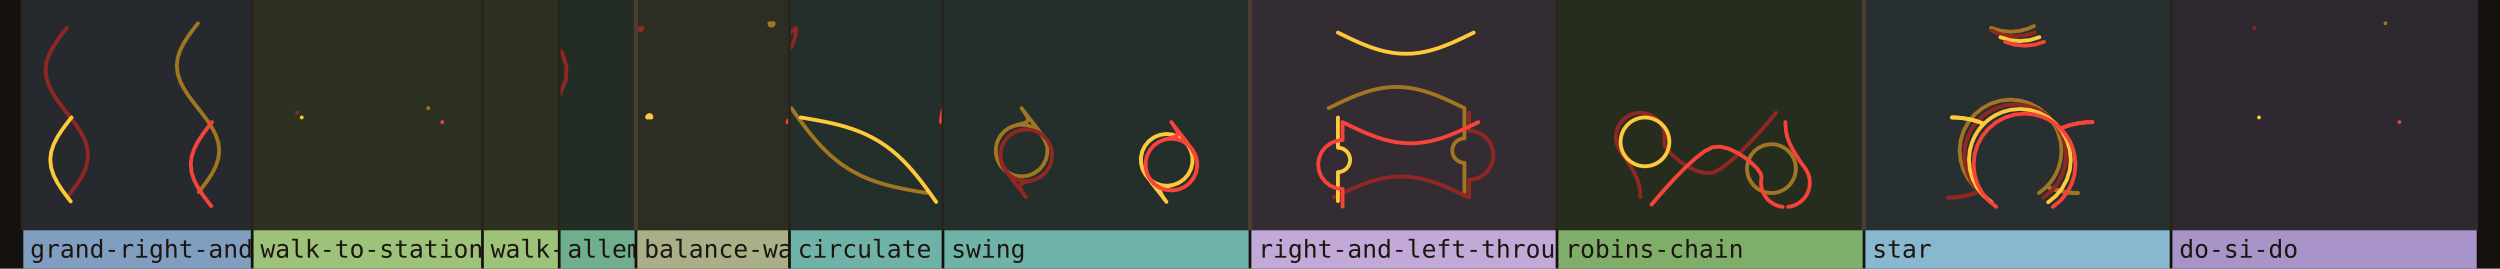
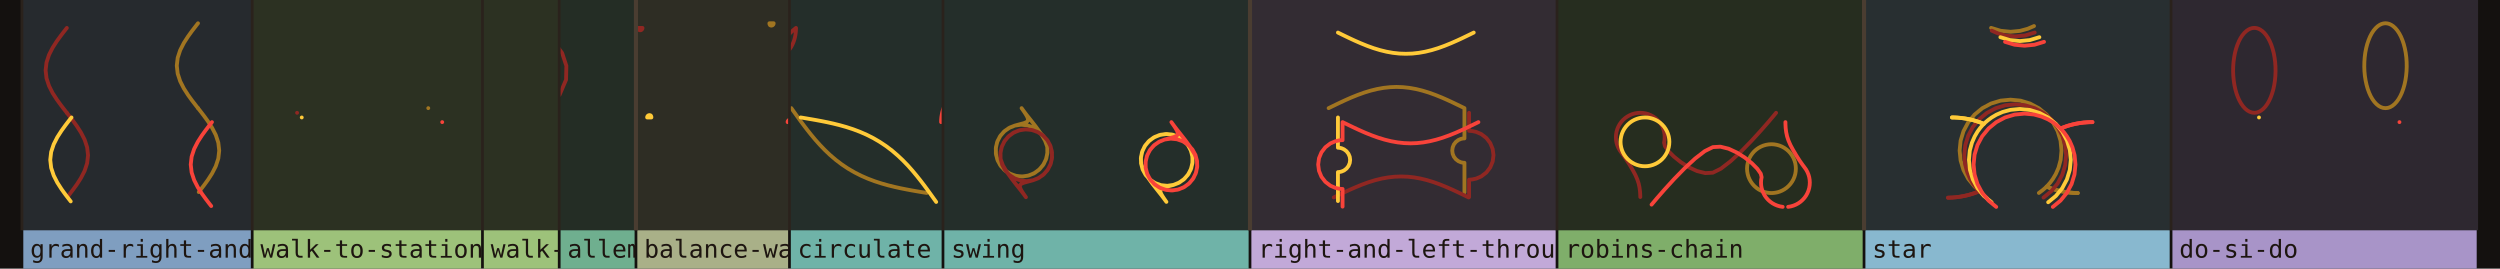
<svg xmlns="http://www.w3.org/2000/svg" viewBox="0 0 912 98" width="912" height="98" role="img">
  <rect width="912" height="98" fill="#14110f" />
  <svg x="8" y="0" width="84" height="84" viewBox="0 0 84 84">
    <rect width="84" height="84" fill="#7f9ec0" fill-opacity="0.18" />
    <path d="M64.23 39.45L64.5 39.8L65.27 40.78L66.44 42.31L67.88 44.29L69.38 46.64L70.72 49.25L71.64 52.05L71.97 54.94L71.64 57.83L70.72 60.62L69.38 63.24L67.88 65.58L66.44 67.56L65.27 69.09L64.5 70.07" fill="none" stroke="#a17521" stroke-width="1.4" stroke-linecap="round" stroke-linejoin="round" />
    <path d="M64.23 8.49L63.95 8.84L63.19 9.82L62.01 11.35L60.58 13.33L59.07 15.67L57.74 18.29L56.82 21.08L56.49 23.97L56.82 26.86L57.74 29.66L59.07 32.27L60.58 34.62L62.01 36.6L63.19 38.12L63.95 39.11L64.23 39.45L64.23 39.45L64.23 39.45L64.23 39.45L64.23 39.45L64.23 39.45L64.23 39.45L64.23 39.45L64.23 39.45L64.23 39.45L64.23 39.45L64.23 39.45L64.23 39.45L64.23 39.45L64.23 39.45L64.23 39.45L64.23 39.45" fill="none" stroke="#a17521" stroke-width="1.4" stroke-linecap="round" stroke-linejoin="round" />
    <path d="M16.38 41.15L16.65 41.5L17.42 42.48L18.59 44.01L20.03 45.99L21.53 48.33L22.87 50.95L23.79 53.75L24.12 56.63L23.79 59.52L22.87 62.32L21.53 64.94L20.03 67.28L18.59 69.26L17.42 70.79L16.65 71.77" fill="none" stroke="#902722" stroke-width="1.4" stroke-linecap="round" stroke-linejoin="round" />
    <path d="M16.38 10.19L16.11 10.53L15.34 11.52L14.17 13.04L12.73 15.02L11.22 17.37L9.89 19.98L8.97 22.78L8.64 25.67L8.97 28.56L9.89 31.35L11.22 33.97L12.73 36.31L14.17 38.29L15.34 39.82L16.11 40.8L16.38 41.15L16.38 41.15L16.38 41.15L16.38 41.15L16.38 41.15L16.38 41.15L16.38 41.15L16.38 41.15L16.38 41.15L16.38 41.15L16.38 41.15L16.38 41.15L16.38 41.15L16.38 41.15L16.38 41.15L16.38 41.15L16.38 41.15" fill="none" stroke="#902722" stroke-width="1.4" stroke-linecap="round" stroke-linejoin="round" />
    <path d="M17.8 73.47L17.03 72.48L15.86 70.96L14.43 68.98L12.92 66.63L11.59 64.02L10.66 61.22L10.33 58.33L10.66 55.44L11.59 52.65L12.92 50.03L14.43 47.69L15.86 45.71L17.03 44.18L17.8 43.2L18.08 42.85L18.08 42.85L18.08 42.85L18.08 42.85L18.08 42.85L18.08 42.85L18.08 42.85L18.08 42.85L18.08 42.85L18.08 42.85L18.08 42.85L18.08 42.85L18.08 42.85L18.08 42.85L18.08 42.85L18.08 42.85L18.08 42.85L18.08 42.85L18.08 42.85L18.08 42.85L18.08 42.85L18.08 42.85L18.08 42.85L18.08 42.85L18.08 42.85L18.08 42.85L18.08 42.85L18.08 42.85L18.08 42.85L18.08 42.85L18.08 42.85L18.08 42.85L18.08 42.85" fill="none" stroke="#ffca39" stroke-width="1.4" stroke-linecap="round" stroke-linejoin="round" />
    <path d="M69.05 75.16L68.28 74.18L67.11 72.65L65.67 70.67L64.16 68.33L62.83 65.71L61.91 62.92L61.58 60.03L61.91 57.14L62.83 54.34L64.16 51.73L65.67 49.38L67.11 47.4L68.28 45.88L69.05 44.89L69.32 44.55L69.32 44.55L69.32 44.55L69.32 44.55L69.32 44.55L69.32 44.55L69.32 44.55L69.32 44.55L69.32 44.55L69.32 44.55L69.32 44.55L69.32 44.55L69.32 44.55L69.32 44.55L69.32 44.55L69.32 44.55L69.32 44.55L69.32 44.55L69.32 44.55L69.32 44.55L69.32 44.55L69.32 44.55L69.32 44.55L69.32 44.55L69.32 44.55L69.32 44.55L69.32 44.55L69.32 44.55L69.32 44.55L69.32 44.55L69.32 44.55L69.32 44.55L69.32 44.55" fill="none" stroke="#f8433a" stroke-width="1.4" stroke-linecap="round" stroke-linejoin="round" />
  </svg>
  <path d="M8 0L8 84" stroke="#2a221c" stroke-width="1" fill="none" />
  <svg x="8" y="84" width="84" height="14" viewBox="0 0 84 14">
    <rect x="0.5" width="83" height="14" fill="#7f9ec0" />
    <text x="3" y="10" fill="#1d1510" font-size="9" font-family="ui-monospace, Menlo, monospace">grand-right-and-left</text>
  </svg>
  <svg x="92" y="0" width="84" height="84" viewBox="0 0 84 84">
    <rect width="84" height="84" fill="#9dc27a" fill-opacity="0.18" />
    <path d="M64.23 39.45L64.23 39.45L64.23 39.45L64.23 39.45L64.23 39.45L64.23 39.45L64.23 39.45L64.23 39.45L64.23 39.45L64.23 39.45L64.23 39.45L64.23 39.45L64.23 39.45L64.23 39.45L64.23 39.45L64.23 39.45L64.23 39.45L64.23 39.45L64.23 39.45L64.23 39.45L64.23 39.45L64.23 39.45L64.23 39.45L64.23 39.45L64.23 39.45L64.23 39.45L64.23 39.45L64.23 39.45L64.23 39.45L64.23 39.45L64.23 39.45L64.23 39.45L64.23 39.45L64.23 39.45L64.23 39.45L64.23 39.45L64.23 39.45L64.23 39.45L64.23 39.45L64.23 39.45L64.23 39.45L64.23 39.45L64.23 39.45L64.23 39.45L64.23 39.45L64.23 39.45L64.23 39.45L64.23 39.45L64.23 39.45" fill="none" stroke="#a17521" stroke-width="1.4" stroke-linecap="round" stroke-linejoin="round" />
    <path d="M16.38 41.15L16.38 41.15L16.38 41.15L16.38 41.15L16.38 41.15L16.38 41.15L16.38 41.15L16.38 41.15L16.38 41.15L16.38 41.15L16.38 41.15L16.38 41.15L16.38 41.15L16.38 41.15L16.38 41.15L16.38 41.15L16.38 41.15L16.38 41.15L16.38 41.15L16.38 41.15L16.38 41.15L16.38 41.15L16.38 41.15L16.38 41.15L16.38 41.15L16.38 41.15L16.38 41.15L16.38 41.15L16.38 41.15L16.38 41.15L16.38 41.15L16.38 41.15L16.38 41.15L16.38 41.15L16.38 41.15L16.38 41.15L16.38 41.15L16.38 41.15L16.38 41.15L16.38 41.15L16.38 41.15L16.38 41.15L16.38 41.15L16.38 41.15L16.38 41.15L16.38 41.15L16.38 41.15L16.38 41.15L16.38 41.15" fill="none" stroke="#902722" stroke-width="1.4" stroke-linecap="round" stroke-linejoin="round" />
    <path d="M18.08 42.85L18.08 42.85L18.08 42.85L18.08 42.85L18.08 42.85L18.08 42.85L18.08 42.85L18.08 42.85L18.08 42.85L18.08 42.85L18.08 42.85L18.08 42.85L18.08 42.85L18.08 42.85L18.08 42.85L18.08 42.85L18.08 42.85L18.08 42.85L18.08 42.85L18.08 42.85L18.08 42.85L18.08 42.85L18.08 42.85L18.08 42.85L18.08 42.85L18.08 42.85L18.08 42.85L18.08 42.85L18.08 42.85L18.08 42.85L18.08 42.85L18.08 42.85L18.08 42.85L18.08 42.85L18.08 42.85L18.08 42.85L18.08 42.85L18.08 42.85L18.08 42.85L18.08 42.85L18.08 42.85L18.08 42.85L18.08 42.85L18.08 42.85L18.08 42.85L18.08 42.85L18.08 42.85L18.08 42.85L18.08 42.85" fill="none" stroke="#ffca39" stroke-width="1.4" stroke-linecap="round" stroke-linejoin="round" />
    <path d="M69.32 44.55L69.32 44.55L69.32 44.55L69.32 44.55L69.32 44.55L69.32 44.55L69.32 44.55L69.32 44.55L69.32 44.55L69.32 44.55L69.32 44.55L69.32 44.55L69.32 44.55L69.32 44.55L69.32 44.55L69.32 44.55L69.32 44.55L69.32 44.55L69.32 44.55L69.32 44.55L69.32 44.55L69.32 44.55L69.32 44.55L69.32 44.55L69.32 44.55L69.32 44.55L69.32 44.55L69.32 44.55L69.32 44.55L69.32 44.55L69.32 44.55L69.32 44.55L69.32 44.55L69.32 44.55L69.32 44.55L69.32 44.55L69.32 44.55L69.32 44.55L69.32 44.55L69.32 44.55L69.32 44.55L69.32 44.55L69.32 44.55L69.32 44.55L69.32 44.55L69.32 44.55L69.32 44.55L69.32 44.55L69.32 44.55" fill="none" stroke="#f8433a" stroke-width="1.4" stroke-linecap="round" stroke-linejoin="round" />
  </svg>
  <path d="M92 0L92 84" stroke="#2a221c" stroke-width="1" fill="none" />
  <svg x="92" y="84" width="84" height="14" viewBox="0 0 84 14">
    <rect x="0.5" width="83" height="14" fill="#9dc27a" />
    <text x="3" y="10" fill="#1d1510" font-size="9" font-family="ui-monospace, Menlo, monospace">walk-to-station</text>
  </svg>
  <svg x="176" y="0" width="28" height="84" viewBox="0 0 28 84">
    <rect width="28" height="84" fill="#9dc27a" fill-opacity="0.18" />
    <path d="M36.23 39.45L36.23 39.45L36.23 39.45L36.23 39.45L36.23 39.45L36.23 39.45L36.23 39.45L36.23 39.45L36.23 39.45L36.23 39.45L36.23 39.45L36.23 39.45L36.23 39.45L36.23 39.45L36.23 39.45L36.23 39.45L36.23 39.45" fill="none" stroke="#a17521" stroke-width="1.4" stroke-linecap="round" stroke-linejoin="round" />
    <path d="M-11.62 41.15L-11.62 41.15L-11.62 41.15L-11.62 41.15L-11.62 41.15L-11.62 41.15L-11.62 41.15L-11.62 41.15L-11.62 41.15L-11.62 41.15L-11.62 41.15L-11.62 41.15L-11.62 41.15L-11.62 41.15L-11.62 41.15L-11.62 41.15L-11.62 41.15" fill="none" stroke="#902722" stroke-width="1.4" stroke-linecap="round" stroke-linejoin="round" />
    <path d="M-9.92 42.85L-9.92 42.85L-9.92 42.85L-9.92 42.85L-9.92 42.85L-9.92 42.85L-9.92 42.85L-9.92 42.85L-9.92 42.85L-9.92 42.85L-9.92 42.85L-9.92 42.85L-9.92 42.85L-9.92 42.85L-9.92 42.85L-9.92 42.85L-9.92 42.85" fill="none" stroke="#ffca39" stroke-width="1.4" stroke-linecap="round" stroke-linejoin="round" />
    <path d="M41.32 44.55L41.32 44.55L41.32 44.55L41.32 44.55L41.32 44.55L41.32 44.55L41.32 44.55L41.32 44.55L41.32 44.55L41.32 44.55L41.32 44.55L41.32 44.55L41.32 44.55L41.32 44.55L41.32 44.55L41.32 44.55L41.32 44.55" fill="none" stroke="#f8433a" stroke-width="1.4" stroke-linecap="round" stroke-linejoin="round" />
  </svg>
  <path d="M176 0L176 84" stroke="#2a221c" stroke-width="1" fill="none" />
  <svg x="176" y="84" width="28" height="14" viewBox="0 0 28 14">
    <rect x="0.5" width="27" height="14" fill="#9dc27a" />
    <text x="3" y="10" fill="#1d1510" font-size="9" font-family="ui-monospace, Menlo, monospace">walk-to-station</text>
  </svg>
  <svg x="204" y="0" width="28" height="84" viewBox="0 0 28 84">
    <rect width="28" height="84" fill="#6faf8f" fill-opacity="0.18" />
    <path d="M36.23 39.45L36.23 39.41L36.23 39.3L36.23 39.14L42.59 37.52L47.99 32.88L50.35 27.38L50.45 22.32L48.92 17.65L46.01 13.72L42.01 10.88L37.23 9.46L36.23 9.16L36.23 8.91L36.23 8.69L36.23 8.54L36.23 8.49" fill="none" stroke="#a17521" stroke-width="1.4" stroke-linecap="round" stroke-linejoin="round" />
    <path d="M-11.62 41.15L-11.62 41.11L-11.62 41L-11.62 40.84L-5.26 39.22L0.14 34.58L2.5 29.08L2.61 24.02L1.07 19.35L-1.84 15.42L-5.84 12.58L-10.61 11.15L-11.62 10.85L-11.62 10.6L-11.62 10.39L-11.62 10.24L-11.62 10.19" fill="none" stroke="#902722" stroke-width="1.4" stroke-linecap="round" stroke-linejoin="round" />
    <path d="M-9.92 42.85L-9.92 42.85L-9.92 42.85L-9.92 42.85L-9.92 42.85L-9.92 42.85L-9.92 42.85L-9.92 42.85L-9.92 42.85L-9.92 42.85L-9.92 42.85L-9.92 42.85L-9.92 42.85L-9.92 42.85L-9.92 42.85L-9.92 42.85L-9.92 42.85" fill="none" stroke="#ffca39" stroke-width="1.4" stroke-linecap="round" stroke-linejoin="round" />
    <path d="M41.32 44.55L41.32 44.55L41.32 44.55L41.32 44.55L41.32 44.55L41.32 44.55L41.32 44.55L41.32 44.55L41.32 44.55L41.32 44.55L41.32 44.55L41.32 44.55L41.32 44.55L41.32 44.55L41.32 44.55L41.32 44.55L41.32 44.55" fill="none" stroke="#f8433a" stroke-width="1.4" stroke-linecap="round" stroke-linejoin="round" />
  </svg>
  <path d="M204 0L204 84" stroke="#2a221c" stroke-width="1" fill="none" />
  <svg x="204" y="84" width="28" height="14" viewBox="0 0 28 14">
    <rect x="0.5" width="27" height="14" fill="#6faf8f" />
    <text x="3" y="10" fill="#1d1510" font-size="9" font-family="ui-monospace, Menlo, monospace">allemande</text>
  </svg>
  <svg x="232" y="0" width="56" height="84" viewBox="0 0 56 84">
    <rect width="56" height="84" fill="#a9b088" fill-opacity="0.18" />
    <path d="M50.23 8.49L50.22 8.62L50.12 8.93L49.82 9.24L49.35 9.37L48.91 9.2L48.73 8.86L48.68 8.59L48.68 8.49L48.68 8.49L48.68 8.49L48.68 8.49L48.68 8.49L48.68 8.49L48.71 8.49L48.98 8.49L49.48 8.49L50.1 8.49L50.23 8.49L50.23 8.49L50.23 8.49L50.23 8.49L50.23 8.49L50.23 8.49L50.23 8.49L50.23 8.49L50.23 8.49L50.23 8.49L50.23 8.49L50.23 8.49L50.23 8.49L50.23 8.49L50.23 8.49" fill="none" stroke="#a17521" stroke-width="1.4" stroke-linecap="round" stroke-linejoin="round" />
    <path d="M2.38 10.19L2.37 10.32L2.27 10.62L1.97 10.94L1.5 11.06L1.06 10.9L0.88 10.56L0.83 10.29L0.83 10.19L0.83 10.19L0.83 10.19L0.83 10.19L0.83 10.19L0.83 10.19L0.86 10.19L1.14 10.19L1.63 10.19L2.25 10.19L2.38 10.19L2.38 10.19L2.38 10.19L2.38 10.19L2.38 10.19L2.38 10.19L2.38 10.19L2.38 10.19L2.38 10.19L2.38 10.19L2.38 10.19L2.38 10.19L2.38 10.19L2.38 10.19L2.38 10.19" fill="none" stroke="#902722" stroke-width="1.4" stroke-linecap="round" stroke-linejoin="round" />
    <path d="M4.08 42.85L4.08 42.72L4.19 42.41L4.48 42.1L4.95 41.97L5.39 42.13L5.58 42.47L5.62 42.74L5.62 42.85L5.62 42.85L5.62 42.85L5.62 42.85L5.62 42.85L5.62 42.85L5.6 42.85L5.32 42.85L4.82 42.85L4.2 42.85L4.08 42.85L4.08 42.85L4.08 42.85L4.08 42.85L4.08 42.85L4.08 42.85L4.08 42.85L4.08 42.85L4.08 42.85L4.08 42.85L4.08 42.85L4.08 42.85L4.08 42.85L4.08 42.85L4.08 42.85" fill="none" stroke="#ffca39" stroke-width="1.4" stroke-linecap="round" stroke-linejoin="round" />
    <path d="M55.32 44.55L55.33 44.42L55.43 44.11L55.73 43.79L56.2 43.67L56.64 43.83L56.82 44.17L56.86 44.44L56.87 44.55L56.87 44.55L56.87 44.55L56.87 44.55L56.87 44.55L56.87 44.55L56.84 44.55L56.56 44.55L56.06 44.55L55.45 44.55L55.32 44.55L55.32 44.55L55.32 44.55L55.32 44.55L55.32 44.55L55.32 44.55L55.32 44.55L55.32 44.55L55.32 44.55L55.32 44.55L55.32 44.55L55.32 44.55L55.32 44.55L55.32 44.55L55.32 44.55" fill="none" stroke="#f8433a" stroke-width="1.4" stroke-linecap="round" stroke-linejoin="round" />
  </svg>
  <path d="M232 0L232 84" stroke="#2a221c" stroke-width="1" fill="none" />
  <svg x="232" y="84" width="56" height="14" viewBox="0 0 56 14">
    <rect x="0.5" width="55" height="14" fill="#a9b088" />
    <text x="3" y="10" fill="#1d1510" font-size="9" font-family="ui-monospace, Menlo, monospace">balance-wave</text>
  </svg>
  <svg x="288" y="0" width="56" height="84" viewBox="0 0 56 84">
    <rect width="56" height="84" fill="#6fb3a8" fill-opacity="0.18" />
    <path d="M50.05 70.39L49.53 70.3L48.68 70.16L47.55 69.97L46.14 69.73L44.48 69.44L42.61 69.09L40.55 68.68L38.34 68.19L36 67.61L33.58 66.93L31.11 66.13L28.62 65.19L26.15 64.11L23.72 62.88L21.35 61.5L19.08 59.98L16.91 58.33L14.85 56.58L12.92 54.75L11.12 52.88L9.44 51.01L7.9 49.16L6.49 47.39L5.22 45.72L4.08 44.19L3.09 42.83L2.26 41.67L1.59 40.73L1.09 40.03L0.79 39.6L0.68 39.45" fill="none" stroke="#a17521" stroke-width="1.4" stroke-linecap="round" stroke-linejoin="round" />
    <path d="M2.38 10.19L2.38 10.27L2.38 10.51L2.36 10.91L2.33 11.44L2.26 12.09L2.15 12.84L1.98 13.68L1.74 14.56L1.42 15.47L1.02 16.37L0.55 17.22L0.02 17.97L-0.56 18.6L-1.15 19.08L-1.73 19.38L-2.27 19.48L-2.72 19.38L-3.05 19.08L-3.25 18.6L-3.29 17.97L-3.17 17.22L-2.88 16.37L-2.44 15.47L-1.88 14.56L-1.22 13.68L-0.5 12.84L0.22 12.09L0.9 11.44L1.5 10.91L1.97 10.51L2.27 10.27L2.38 10.19" fill="none" stroke="#902722" stroke-width="1.4" stroke-linecap="round" stroke-linejoin="round" />
    <path d="M4.08 42.85L4.26 42.88L4.78 42.96L5.62 43.1L6.76 43.3L8.17 43.54L9.82 43.83L11.69 44.18L13.75 44.59L15.96 45.08L18.3 45.66L20.72 46.34L23.19 47.14L25.68 48.08L28.16 49.16L30.59 50.39L32.95 51.77L35.23 53.29L37.4 54.93L39.45 56.69L41.38 58.51L43.19 60.38L44.86 62.26L46.4 64.11L47.81 65.88L49.09 67.55L50.22 69.08L51.21 70.44L52.04 71.6L52.71 72.54L53.21 73.23L53.52 73.67" fill="none" stroke="#ffca39" stroke-width="1.4" stroke-linecap="round" stroke-linejoin="round" />
    <path d="M55.32 44.55L55.32 44.46L55.32 44.22L55.33 43.82L55.37 43.3L55.43 42.64L55.55 41.89L55.72 41.05L55.96 40.17L56.28 39.26L56.68 38.36L57.15 37.51L57.68 36.76L58.26 36.13L58.85 35.65L59.43 35.36L59.96 35.26L60.41 35.36L60.75 35.65L60.95 36.13L60.99 36.76L60.87 37.51L60.58 38.36L60.14 39.26L59.57 40.17L58.91 41.05L58.2 41.89L57.48 42.64L56.8 43.3L56.2 43.82L55.73 44.22L55.42 44.46L55.32 44.55" fill="none" stroke="#f8433a" stroke-width="1.4" stroke-linecap="round" stroke-linejoin="round" />
  </svg>
  <path d="M288 0L288 84" stroke="#2a221c" stroke-width="1" fill="none" />
  <svg x="288" y="84" width="56" height="14" viewBox="0 0 56 14">
    <rect x="0.5" width="55" height="14" fill="#6fb3a8" />
    <text x="3" y="10" fill="#1d1510" font-size="9" font-family="ui-monospace, Menlo, monospace">circulate</text>
  </svg>
  <svg x="344" y="0" width="112" height="84" viewBox="0 0 112 84">
    <rect width="112" height="84" fill="#6fb3a8" fill-opacity="0.18" />
    <path d="M28.68 39.45L28.92 39.79L29.59 40.71L30.66 42.12L32.12 43.95L33.85 46.17L35.67 48.67L37.21 51.27L38.03 53.54L38.11 55.57L37.69 57.79L36.74 59.88L35.31 61.67L33.49 63.07L31.39 63.99L29.12 64.38L26.83 64.2L24.65 63.49L22.71 62.26L21.12 60.61L19.98 58.62L19.35 56.41L19.27 54.12L19.74 51.87L20.75 49.8L22.22 48.04L24.07 46.69L26.2 45.82L28.47 45.49L30.75 45.72L32.92 46.49L34.83 47.76L36.38 49.45L37.47 51.47L38.05 53.69L38.07 55.99L37.54 58.22L36.49 60.26L34.97 61.99L33.09 63.3L30.94 64.11L28.66 64.39L26.39 64.1L24.24 63.28L22.36 61.96L20.85 60.23L19.81 58.19L19.29 55.95L19.32 53.66L19.9 51.44L21.01 49.42L22.56 47.74L24.42 46.51L26.3 45.79L28.08 45.31L29.54 44.92L30.51 44.52L30.98 44L31 43.34L30.69 42.54L30.19 41.67L29.63 40.82L29.14 40.11L28.8 39.63L28.68 39.45" fill="none" stroke="#a17521" stroke-width="1.4" stroke-linecap="round" stroke-linejoin="round" />
    <path d="M30.14 71.78L29.47 70.86L28.4 69.46L26.94 67.62L25.21 65.41L23.39 62.9L21.85 60.3L21.03 58.03L20.95 56L21.37 53.78L22.32 51.7L23.75 49.9L25.57 48.5L27.67 47.58L29.94 47.2L32.23 47.37L34.41 48.09L36.35 49.31L37.94 50.96L39.08 52.95L39.71 55.16L39.79 57.46L39.32 59.7L38.31 61.77L36.84 63.53L34.99 64.88L32.86 65.75L30.59 66.08L28.31 65.85L26.14 65.08L24.23 63.81L22.68 62.12L21.59 60.1L21.01 57.88L20.99 55.58L21.52 53.35L22.57 51.31L24.09 49.58L25.97 48.28L28.12 47.46L30.4 47.18L32.67 47.47L34.82 48.29L36.7 49.61L38.21 51.34L39.25 53.38L39.77 55.62L39.74 57.91L39.16 60.13L38.05 62.15L36.5 63.84L34.64 65.07L32.76 65.78L30.98 66.26L29.52 66.65L28.55 67.06L28.09 67.57L28.06 68.24L28.37 69.04L28.87 69.91L29.43 70.75L29.92 71.46L30.26 71.94" fill="none" stroke="#902722" stroke-width="1.4" stroke-linecap="round" stroke-linejoin="round" />
    <path d="M81.38 73.48L80.71 72.56L79.64 71.15L78.19 69.32L76.45 67.1L74.64 64.6L73.09 62L72.28 59.73L72.19 57.7L72.61 55.48L73.56 53.39L74.99 51.6L76.81 50.2L78.92 49.28L81.18 48.89L83.47 49.06L85.65 49.78L87.59 51.01L89.18 52.66L90.33 54.65L90.96 56.86L91.03 59.15L90.56 61.4L89.56 63.46L88.08 65.23L86.23 66.58L84.11 67.45L81.83 67.78L79.55 67.55L77.39 66.78L75.47 65.51L73.93 63.82L72.83 61.8L72.25 59.58L72.23 57.28L72.76 55.05L73.81 53.01L75.33 51.28L77.21 49.97L79.36 49.16L81.64 48.88L83.92 49.16L86.06 49.99L87.94 51.31L89.45 53.04L90.49 55.08L91.02 57.32L90.98 59.61L90.4 61.83L89.3 63.84L87.74 65.53L85.89 66.76L84 67.48L82.22 67.95L80.77 68.34L79.79 68.75L79.33 69.27L79.3 69.93L79.61 70.73L80.11 71.6L80.67 72.45L81.16 73.16L81.5 73.64" fill="none" stroke="#ffca39" stroke-width="1.4" stroke-linecap="round" stroke-linejoin="round" />
    <path d="M83.32 44.55L83.56 44.88L84.23 45.8L85.3 47.21L86.75 49.04L88.49 51.26L90.3 53.76L91.85 56.36L92.66 58.63L92.75 60.66L92.33 62.88L91.38 64.97L89.95 66.76L88.13 68.16L86.02 69.08L83.76 69.47L81.47 69.3L79.29 68.58L77.35 67.35L75.76 65.7L74.61 63.71L73.98 61.5L73.9 59.21L74.38 56.96L75.38 54.9L76.86 53.13L78.71 51.78L80.83 50.91L83.11 50.58L85.39 50.81L87.55 51.58L89.46 52.85L91.01 54.54L92.11 56.56L92.69 58.78L92.71 61.08L92.18 63.31L91.13 65.35L89.61 67.08L87.73 68.39L85.58 69.2L83.3 69.48L81.02 69.19L78.88 68.37L77 67.05L75.49 65.32L74.45 63.28L73.92 61.04L73.96 58.75L74.54 56.53L75.64 54.52L77.2 52.83L79.05 51.6L80.93 50.88L82.72 50.41L84.17 50.01L85.15 49.61L85.61 49.09L85.64 48.43L85.33 47.63L84.83 46.76L84.27 45.91L83.77 45.2L83.44 44.72L83.32 44.55" fill="none" stroke="#f8433a" stroke-width="1.4" stroke-linecap="round" stroke-linejoin="round" />
  </svg>
  <path d="M344 0L344 84" stroke="#2a221c" stroke-width="1" fill="none" />
  <svg x="344" y="84" width="112" height="14" viewBox="0 0 112 14">
    <rect x="0.5" width="111" height="14" fill="#6fb3a8" />
    <text x="3" y="10" fill="#1d1510" font-size="9" font-family="ui-monospace, Menlo, monospace">swing</text>
  </svg>
  <svg x="456" y="0" width="112" height="84" viewBox="0 0 112 84">
    <rect width="112" height="84" fill="#c2a9d8" fill-opacity="0.18" />
    <path d="M28.68 39.45L28.85 39.37L29.36 39.12L30.2 38.71L31.38 38.14L32.89 37.41L34.75 36.55L36.94 35.58L39.3 34.63L41.66 33.78L44.02 33.06L46.38 32.48L48.74 32.06L51.1 31.8L53.45 31.71L55.81 31.8L58.17 32.06L60.53 32.48L62.89 33.06L65.25 33.78L67.61 34.63L69.97 35.58L72.16 36.55L74.01 37.41L75.53 38.14L76.71 38.71L77.55 39.12L78.06 39.37L78.23 39.45L78.23 39.93L78.23 41.18L78.23 42.94L78.23 44.97L78.23 47L78.23 48.76L78.23 50.01L78.23 50.49L78.08 50.49L77.65 50.52L76.93 50.68L76 51.08L75.08 51.79L74.37 52.71L73.93 53.79L73.78 54.94L73.93 56.09L74.37 57.16L75.08 58.08L76 58.79L76.93 59.2L77.65 59.35L78.08 59.39L78.23 59.39L78.23 59.61L78.23 60.21L78.23 61.11L78.23 62.25L78.23 63.54L78.23 64.9L78.23 66.27L78.23 67.56L78.23 68.7L78.23 69.6L78.23 70.2" fill="none" stroke="#a17521" stroke-width="1.4" stroke-linecap="round" stroke-linejoin="round" />
    <path d="M30.55 72.03L31.05 71.79L31.9 71.37L33.08 70.8L34.59 70.07L36.45 69.21L38.64 68.25L41 67.29L43.35 66.44L45.71 65.72L48.07 65.14L50.43 64.72L52.79 64.46L55.15 64.38L57.51 64.46L59.87 64.72L62.23 65.14L64.59 65.72L66.95 66.44L69.31 67.29L71.67 68.25L73.86 69.21L75.71 70.07L77.23 70.8L78.41 71.37L79.25 71.79L79.76 72.03" fill="none" stroke="#902722" stroke-width="1.4" stroke-linecap="round" stroke-linejoin="round" />
    <path d="M79.92 71.83L79.92 71.09L79.92 70.04L79.92 68.83L79.92 67.62L79.92 66.57L79.92 65.82L79.92 65.54L80.22 65.53L81.09 65.46L82.51 65.15L84.38 64.34L86.22 62.93L87.63 61.09L88.52 58.94L88.83 56.63L88.52 54.33L87.63 52.18L86.22 50.34L84.38 48.92L82.51 48.12L81.09 47.81L80.22 47.74L79.92 47.73L79.92 47.6L79.92 47.24L79.92 46.7L79.92 46.03L79.92 45.26L79.92 44.44L79.92 43.63L79.92 42.86L79.92 42.18L79.92 41.64L79.92 41.28L79.92 41.15" fill="none" stroke="#902722" stroke-width="1.4" stroke-linecap="round" stroke-linejoin="round" />
    <path d="M81.62 11.88L81.45 11.97L80.95 12.21L80.1 12.63L78.92 13.2L77.41 13.93L75.55 14.79L73.36 15.75L71 16.71L68.65 17.56L66.29 18.28L63.93 18.86L61.57 19.28L59.21 19.54L56.85 19.62L54.49 19.54L52.13 19.28L49.77 18.86L47.41 18.28L45.05 17.56L42.69 16.71L40.33 15.75L38.14 14.79L36.29 13.93L34.77 13.2L33.59 12.63L32.75 12.21L32.24 11.97L32.08 11.88" fill="none" stroke="#ffca39" stroke-width="1.4" stroke-linecap="round" stroke-linejoin="round" />
    <path d="M32.08 73.34L32.08 72.09L32.08 70.32L32.08 68.3L32.08 66.27L32.08 64.51L32.08 63.26L32.08 62.78L32.22 62.78L32.66 62.74L33.37 62.59L34.3 62.19L35.22 61.48L35.93 60.56L36.38 59.48L36.53 58.33L36.38 57.18L35.93 56.11L35.22 55.18L34.3 54.48L33.37 54.07L32.66 53.92L32.22 53.88L32.08 53.88L32.08 53.66L32.08 53.06L32.08 52.16L32.08 51.02L32.08 49.73L32.08 48.36L32.08 47L32.08 45.71L32.08 44.57L32.08 43.67L32.08 43.07L32.08 42.85" fill="none" stroke="#ffca39" stroke-width="1.4" stroke-linecap="round" stroke-linejoin="round" />
    <path d="M83.32 44.55L83.15 44.63L82.64 44.88L81.8 45.29L80.62 45.86L79.11 46.59L77.25 47.45L75.06 48.42L72.7 49.37L70.34 50.22L67.98 50.94L65.62 51.52L63.26 51.94L60.9 52.2L58.55 52.29L56.19 52.2L53.83 51.94L51.47 51.52L49.11 50.94L46.75 50.22L44.39 49.37L42.03 48.42L39.84 47.45L37.99 46.59L36.47 45.86L35.29 45.29L34.45 44.88L33.94 44.63L33.77 44.55L33.77 44.83L33.77 45.57L33.77 46.63L33.77 47.84L33.77 49.04L33.77 50.1L33.77 50.84L33.77 51.13L33.48 51.13L32.61 51.2L31.19 51.51L29.32 52.32L27.48 53.73L26.06 55.58L25.17 57.72L24.87 60.03L25.17 62.33L26.06 64.48L27.48 66.32L29.32 67.74L31.19 68.55L32.61 68.85L33.48 68.93L33.77 68.93L33.77 69.06L33.77 69.42L33.77 69.96L33.77 70.64L33.77 71.41L33.77 72.22L33.77 73.04L33.77 73.81L33.77 74.48L33.77 75.02L33.77 75.38" fill="none" stroke="#f8433a" stroke-width="1.4" stroke-linecap="round" stroke-linejoin="round" />
  </svg>
  <path d="M456 0L456 84" stroke="#2a221c" stroke-width="1" fill="none" />
  <svg x="456" y="84" width="112" height="14" viewBox="0 0 112 14">
    <rect x="0.5" width="111" height="14" fill="#c2a9d8" />
    <text x="3" y="10" fill="#1d1510" font-size="9" font-family="ui-monospace, Menlo, monospace">right-and-left-through</text>
  </svg>
  <svg x="568" y="0" width="112" height="84" viewBox="0 0 112 84">
    <rect width="112" height="84" fill="#7fae6a" fill-opacity="0.18" />
    <path d="M78.29 70.42L78.48 70.42L78.79 70.4L79.22 70.36L79.78 70.28L80.45 70.14L81.23 69.9L82.09 69.54L82.96 69.06L83.78 68.48L84.52 67.81L85.19 67.07L85.77 66.25L86.25 65.38L86.63 64.46L86.91 63.5L87.07 62.51L87.13 61.52L87.07 60.52L86.91 59.54L86.63 58.58L86.25 57.65L85.77 56.78L85.19 55.97L84.52 55.22L83.78 54.56L82.96 53.98L82.09 53.5L81.17 53.11L80.21 52.84L79.22 52.67L78.23 52.61L77.23 52.67L76.25 52.84L75.29 53.11L74.36 53.5L73.49 53.98L72.68 54.56L71.93 55.22L71.27 55.97L70.69 56.78L70.21 57.65L69.82 58.58L69.55 59.54L69.38 60.52L69.32 61.52L69.38 62.51L69.55 63.5L69.82 64.46L70.21 65.38L70.69 66.25L71.27 67.07L71.93 67.81L72.68 68.48L73.49 69.06L74.36 69.54L75.23 69.9L76 70.14L76.67 70.28L77.23 70.36L77.67 70.4L77.98 70.42L78.16 70.42" fill="none" stroke="#a17521" stroke-width="1.4" stroke-linecap="round" stroke-linejoin="round" />
    <path d="M79.92 41.15L79.21 42.02L77.28 44.31L74.42 47.58L70.94 51.39L67.14 55.29L63.32 58.81L59.79 61.53L56.84 62.99L54.1 63.15L51.11 62.41L48.07 61.01L45.18 59.17L42.63 57.12L40.63 55.1L39.37 53.33L39.06 52.04L39.23 51.05L39.28 50.05L39.23 49.06L39.06 48.07L38.78 47.11L38.4 46.19L37.92 45.32L37.34 44.5L36.67 43.76L35.93 43.09L35.12 42.52L34.24 42.03L33.32 41.65L32.36 41.37L31.38 41.21L30.38 41.15L29.38 41.21L28.4 41.37L27.44 41.65L26.52 42.03L25.64 42.52L24.83 43.09L24.08 43.76L23.42 44.5L22.84 45.32L22.36 46.19L21.98 47.11L21.7 48.07L21.53 49.06L21.48 50.05L21.53 51.05L21.7 52.04L21.98 52.99L22.36 53.92L22.84 54.79L23.42 55.6L24.2 56.64L25.24 58.13L26.43 60.01L27.59 61.98L28.55 63.76L29.27 65.4L29.78 66.95L30.1 68.45L30.29 69.92L30.36 71.14L30.38 71.87" fill="none" stroke="#902722" stroke-width="1.4" stroke-linecap="round" stroke-linejoin="round" />
    <path d="M32.08 42.85L32.01 42.85L31.83 42.85L31.51 42.87L31.08 42.9L30.52 42.98L29.85 43.13L29.08 43.37L28.21 43.73L27.34 44.21L26.53 44.79L25.78 45.46L25.12 46.2L24.54 47.01L24.05 47.89L23.67 48.81L23.4 49.77L23.23 50.75L23.17 51.75L23.23 52.75L23.4 53.73L23.67 54.69L24.05 55.61L24.54 56.49L25.12 57.3L25.78 58.05L26.53 58.71L27.34 59.29L28.21 59.77L29.14 60.15L30.09 60.43L31.08 60.6L32.08 60.65L33.07 60.6L34.06 60.43L35.02 60.15L35.94 59.77L36.81 59.29L37.63 58.71L38.37 58.05L39.04 57.3L39.61 56.49L40.1 55.61L40.48 54.69L40.76 53.73L40.92 52.75L40.98 51.75L40.92 50.75L40.76 49.77L40.48 48.81L40.1 47.89L39.61 47.01L39.04 46.2L38.37 45.46L37.63 44.79L36.81 44.21L35.94 43.73L35.08 43.37L34.3 43.13L33.63 42.98L33.07 42.9L32.64 42.87L32.33 42.85L32.14 42.85L32.08 42.85" fill="none" stroke="#ffca39" stroke-width="1.4" stroke-linecap="round" stroke-linejoin="round" />
    <path d="M34.49 74.65L36.42 72.35L39.28 69.08L42.76 65.27L46.56 61.38L50.37 57.85L53.9 55.13L56.85 53.67L59.6 53.51L62.59 54.25L65.63 55.66L68.52 57.49L71.07 59.54L73.07 61.56L74.32 63.34L74.64 64.63L74.47 65.61L74.42 66.61L74.47 67.61L74.64 68.59L74.92 69.55L75.3 70.47L75.78 71.35L76.36 72.16L77.02 72.9L77.77 73.57L78.58 74.15L79.46 74.63L80.38 75.01L81.34 75.29L82.32 75.46" fill="none" stroke="#f8433a" stroke-width="1.4" stroke-linecap="round" stroke-linejoin="round" />
    <path d="M84.31 75.46L85.3 75.29L86.26 75.01L87.18 74.63L88.05 74.15L88.87 73.57L89.61 72.9L90.28 72.16L90.86 71.35L91.34 70.47L91.72 69.55L92 68.59L92.16 67.61L92.22 66.61L92.16 65.61L92 64.63L91.72 63.67L91.34 62.75L90.86 61.87L90.28 61.06L89.5 60.02L88.46 58.53L87.27 56.65L86.11 54.69L85.15 52.91L84.43 51.27L83.92 49.72L83.6 48.22L83.41 46.74L83.34 45.52L83.32 44.79L83.32 44.55" fill="none" stroke="#f8433a" stroke-width="1.4" stroke-linecap="round" stroke-linejoin="round" />
  </svg>
  <path d="M568 0L568 84" stroke="#2a221c" stroke-width="1" fill="none" />
  <svg x="568" y="84" width="112" height="14" viewBox="0 0 112 14">
    <rect x="0.5" width="111" height="14" fill="#7fae6a" />
    <text x="3" y="10" fill="#1d1510" font-size="9" font-family="ui-monospace, Menlo, monospace">robins-chain</text>
  </svg>
  <svg x="680" y="0" width="112" height="84" viewBox="0 0 112 84">
    <rect width="112" height="84" fill="#88b8cf" fill-opacity="0.18" />
    <path d="M77.98 70.42L77.3 70.41L76.29 70.36L75.03 70.25L73.62 70.07L72.16 69.81L70.72 69.48L69.4 69.11L68.27 68.73L67.38 68.4L66.8 68.16L66.59 68.07L66.75 67.91L67.22 67.41L67.96 66.55L68.9 65.26L69.95 63.49L70.95 61.2L71.72 58.34L72.03 54.94L71.68 51.31L70.62 47.83L68.9 44.62L66.59 41.8L63.78 39.49L60.56 37.77L57.08 36.71L53.45 36.36L49.83 36.71L46.34 37.77L43.13 39.49L40.32 41.8L38.01 44.62L36.29 47.83L35.23 51.31L34.87 54.94L35.23 58.56L36.29 62.05L38.01 65.26L40.32 68.07L43.13 70.39" fill="none" stroke="#a17521" stroke-width="1.4" stroke-linecap="round" stroke-linejoin="round" />
    <path d="M46.34 10.17L49.83 11.23L53.45 11.59L56.86 11.27L59.71 10.5L62.01 9.5" fill="none" stroke="#a17521" stroke-width="1.4" stroke-linecap="round" stroke-linejoin="round" />
    <path d="M63.78 70.39L65.06 69.44L65.93 68.7L66.43 68.24L66.59 68.07L66.8 68.16L67.38 68.4L68.27 68.73L69.4 69.11L70.72 69.48L72.16 69.81L73.62 70.07L75.03 70.25L76.29 70.36L77.3 70.41L77.98 70.42" fill="none" stroke="#a17521" stroke-width="1.4" stroke-linecap="round" stroke-linejoin="round" />
    <path d="M30.63 72.12L31.3 72.1L32.32 72.06L33.58 71.95L34.99 71.77L36.45 71.51L37.88 71.18L39.2 70.81L40.34 70.43L41.23 70.1L41.81 69.86L42.01 69.77L42.18 69.93L42.67 70.4L43.54 71.14L44.83 72.08" fill="none" stroke="#902722" stroke-width="1.4" stroke-linecap="round" stroke-linejoin="round" />
    <path d="M46.59 11.19L48.89 12.2L51.75 12.97L55.15 13.28L58.78 12.93L62.26 11.87" fill="none" stroke="#902722" stroke-width="1.4" stroke-linecap="round" stroke-linejoin="round" />
    <path d="M65.47 72.08L68.29 69.77L70.6 66.96L72.32 63.74L73.37 60.26L73.73 56.63L73.37 53.01L72.32 49.52L70.6 46.31L68.29 43.5L65.47 41.19L62.26 39.47L58.78 38.41L55.15 38.05L51.53 38.41L48.04 39.47L44.83 41.19L42.01 43.5L39.7 46.31L37.99 49.52L36.93 53.01L36.57 56.63L36.89 60.04L37.66 62.89L38.66 65.19L39.7 66.96L40.65 68.24L41.39 69.11L41.85 69.61L42.01 69.77L41.81 69.86L41.23 70.1L40.34 70.43L39.2 70.81L37.88 71.18L36.45 71.51L34.99 71.77L33.58 71.95L32.32 72.06L31.3 72.1L30.63 72.12" fill="none" stroke="#902722" stroke-width="1.4" stroke-linecap="round" stroke-linejoin="round" />
    <path d="M32.08 42.85L32.32 42.85L33 42.86L34.02 42.91L35.28 43.02L36.68 43.2L38.15 43.45L39.58 43.78L40.9 44.16L42.04 44.53L42.93 44.87L43.5 45.11L43.71 45.19L43.55 45.36L43.08 45.85L42.34 46.72L41.4 48.01L40.36 49.77L39.36 52.07L38.58 54.93L38.27 58.33L38.63 61.96L39.68 65.44L41.4 68.65L43.71 71.47L46.53 73.78" fill="none" stroke="#ffca39" stroke-width="1.4" stroke-linecap="round" stroke-linejoin="round" />
    <path d="M49.74 13.57L53.22 14.62L56.85 14.98L60.47 14.62L63.96 13.57" fill="none" stroke="#ffca39" stroke-width="1.4" stroke-linecap="round" stroke-linejoin="round" />
    <path d="M67.17 73.78L69.99 71.47L72.3 68.65L74.01 65.44L75.07 61.96L75.43 58.33L75.07 54.71L74.01 51.22L72.3 48.01L69.99 45.19L67.17 42.88L63.96 41.17L60.47 40.11L56.85 39.75L53.45 40.07L50.59 40.84L48.29 41.84L46.53 42.88L45.24 43.83L44.37 44.56L43.87 45.03L43.71 45.19L43.5 45.11L42.93 44.87L42.04 44.53L40.9 44.16L39.58 43.78L38.15 43.45L36.68 43.2L35.28 43.02L34.02 42.91L33 42.86L32.32 42.85L32.08 42.85" fill="none" stroke="#ffca39" stroke-width="1.4" stroke-linecap="round" stroke-linejoin="round" />
    <path d="M83.32 44.55L83.07 44.55L82.39 44.56L81.38 44.61L80.12 44.71L78.71 44.89L77.25 45.15L75.81 45.48L74.49 45.85L73.36 46.23L72.47 46.57L71.89 46.8L71.68 46.89L71.52 46.73L71.02 46.26L70.16 45.52L68.87 44.58L67.1 43.54L64.8 42.54L61.95 41.76L58.55 41.45L54.92 41.81L51.44 42.86L48.22 44.58L45.41 46.89L43.1 49.71L41.38 52.92L40.32 56.4L39.97 60.03L40.32 63.65L41.38 67.14L43.1 70.35L45.41 73.17L48.22 75.48" fill="none" stroke="#f8433a" stroke-width="1.4" stroke-linecap="round" stroke-linejoin="round" />
    <path d="M51.44 15.26L54.92 16.32L58.55 16.68L62.17 16.32L65.66 15.26" fill="none" stroke="#f8433a" stroke-width="1.4" stroke-linecap="round" stroke-linejoin="round" />
    <path d="M68.87 75.48L71.68 73.17L73.99 70.35L75.71 67.14L76.77 63.65L77.13 60.03L76.81 56.63L76.04 53.77L75.04 51.47L73.99 49.71L73.05 48.42L72.31 47.55L71.84 47.05L71.68 46.89L71.89 46.8L72.47 46.57L73.36 46.23L74.49 45.85L75.81 45.48L77.25 45.15L78.71 44.89L80.12 44.71L81.38 44.61L82.39 44.56L83.07 44.55L83.32 44.55" fill="none" stroke="#f8433a" stroke-width="1.4" stroke-linecap="round" stroke-linejoin="round" />
  </svg>
  <path d="M680 0L680 84" stroke="#2a221c" stroke-width="1" fill="none" />
  <svg x="680" y="84" width="112" height="14" viewBox="0 0 112 14">
    <rect x="0.5" width="111" height="14" fill="#88b8cf" />
    <text x="3" y="10" fill="#1d1510" font-size="9" font-family="ui-monospace, Menlo, monospace">star</text>
  </svg>
  <svg x="792" y="0" width="112" height="84" viewBox="0 0 112 84">
    <rect width="112" height="84" fill="#a894c8" fill-opacity="0.18" />
-     <path d="M78.23 8.49L78.23 8.49L78.23 8.49L78.23 8.49L78.23 8.49L78.23 8.49L78.23 8.49L78.23 8.49L78.23 8.49L78.23 8.49L78.23 8.49L78.23 8.49L78.23 8.49L78.23 8.49L78.23 8.49L78.23 8.49L78.23 8.49L78.23 8.49L78.23 8.49L78.23 8.49L78.23 8.49L78.23 8.49L78.23 8.49L78.23 8.49L78.23 8.49L78.23 8.49L78.23 8.49L78.23 8.49L78.23 8.49L78.23 8.49L78.23 8.49L78.23 8.49L78.23 8.49L78.23 8.49L78.23 8.49L78.23 8.49L78.23 8.49L78.23 8.49L78.23 8.49L78.23 8.49L78.23 8.49L78.23 8.49L78.23 8.49L78.23 8.49L78.23 8.49L78.23 8.49L78.23 8.49L78.23 8.49L78.23 8.49L78.23 8.49L78.23 8.49L78.23 8.49L78.23 8.49L78.23 8.49L78.23 8.49L78.23 8.49L78.23 8.49L78.23 8.49L78.23 8.49L78.23 8.49L78.23 8.49L78.23 8.49L78.23 8.49L78.23 8.49L78.23 8.49" fill="none" stroke="#a17521" stroke-width="1.4" stroke-linecap="round" stroke-linejoin="round" />
-     <path d="M30.38 10.19L30.38 10.19L30.38 10.19L30.38 10.19L30.38 10.19L30.38 10.19L30.38 10.19L30.38 10.19L30.38 10.19L30.38 10.19L30.38 10.19L30.38 10.19L30.38 10.19L30.38 10.19L30.38 10.19L30.38 10.19L30.38 10.19L30.38 10.19L30.38 10.19L30.38 10.19L30.38 10.19L30.38 10.19L30.38 10.19L30.38 10.19L30.38 10.19L30.38 10.19L30.38 10.19L30.38 10.19L30.38 10.19L30.38 10.19L30.38 10.19L30.38 10.19L30.38 10.19L30.38 10.19L30.38 10.19L30.38 10.19L30.38 10.19L30.38 10.19L30.38 10.19L30.38 10.19L30.38 10.19L30.38 10.19L30.38 10.19L30.38 10.19L30.38 10.19L30.38 10.19L30.38 10.19L30.38 10.19L30.38 10.19L30.38 10.19L30.38 10.19L30.38 10.19L30.38 10.19L30.38 10.19L30.38 10.19L30.38 10.19L30.38 10.19L30.38 10.19L30.38 10.19L30.38 10.19L30.38 10.19L30.38 10.19L30.38 10.19L30.38 10.19L30.38 10.19" fill="none" stroke="#902722" stroke-width="1.4" stroke-linecap="round" stroke-linejoin="round" />
+     <path d="M78.23 8.49L78.29 8.49L78.46 8.5L78.76 8.53L79.18 8.61L79.7 8.77L80.34 9.08L81.07 9.57L81.85 10.29L82.58 11.17L83.26 12.21L83.88 13.39L84.43 14.71L84.9 16.13L85.29 17.65L85.6 19.25L85.82 20.91L85.94 22.6L85.97 24.31L85.9 26.02L85.74 27.7L85.49 29.34L85.15 30.91L84.72 32.39L84.22 33.78L83.64 35.04L83 36.17L82.29 37.15L81.54 37.96L80.75 38.61L79.93 39.08L79.08 39.36L78.23 39.45L77.37 39.36L76.53 39.08L75.7 38.61L74.91 37.96L74.16 37.15L73.46 36.17L72.81 35.04L72.24 33.78L71.73 32.39L71.31 30.91L70.97 29.34L70.71 27.7L70.55 26.02L70.49 24.31L70.52 22.6L70.64 20.91L70.85 19.25L71.16 17.65L71.55 16.13L72.03 14.71L72.57 13.39L73.19 12.21L73.87 11.17L74.61 10.29L75.38 9.57L76.11 9.08L76.75 8.77L77.28 8.61L77.69 8.53L77.99 8.5L78.17 8.49L78.23 8.49" fill="none" stroke="#a17521" stroke-width="1.4" stroke-linecap="round" stroke-linejoin="round" />
+     <path d="M30.38 10.19L30.44 10.19L30.62 10.19L30.91 10.22L31.33 10.3L31.86 10.47L32.49 10.77L33.22 11.27L34 11.98L34.73 12.87L35.41 13.91L36.03 15.09L36.58 16.4L37.05 17.83L37.45 19.35L37.75 20.95L37.97 22.61L38.09 24.3L38.12 26.01L38.05 27.72L37.89 29.4L37.64 31.04L37.3 32.61L36.87 34.09L36.37 35.47L35.79 36.74L35.15 37.86L34.45 38.84L33.69 39.66L32.9 40.31L32.08 40.77L31.23 41.06L30.38 41.15L29.52 41.06L28.68 40.77L27.86 40.31L27.06 39.66L26.31 38.84L25.61 37.86L24.97 36.74L24.39 35.47L23.88 34.09L23.46 32.61L23.12 31.04L22.87 29.4L22.71 27.72L22.64 26.01L22.67 24.3L22.79 22.61L23.01 20.95L23.31 19.35L23.7 17.83L24.18 16.4L24.73 15.09L25.34 13.91L26.02 12.87L26.76 11.98L27.53 11.27L28.27 10.77L28.9 10.47L29.43 10.3L29.84 10.22L30.14 10.19L30.32 10.19L30.38 10.19" fill="none" stroke="#902722" stroke-width="1.4" stroke-linecap="round" stroke-linejoin="round" />
    <path d="M32.08 42.85L32.08 42.85L32.08 42.85L32.08 42.85L32.08 42.85L32.08 42.85L32.08 42.85L32.08 42.85L32.08 42.85L32.08 42.85L32.08 42.85L32.08 42.85L32.08 42.85L32.08 42.85L32.08 42.85L32.08 42.85L32.08 42.85L32.08 42.85L32.08 42.85L32.08 42.85L32.08 42.85L32.08 42.85L32.08 42.85L32.08 42.85L32.08 42.85L32.08 42.85L32.08 42.85L32.08 42.85L32.08 42.85L32.08 42.85L32.08 42.85L32.08 42.85L32.08 42.85L32.08 42.85L32.08 42.85L32.08 42.85L32.08 42.85L32.08 42.85L32.08 42.85L32.08 42.85L32.08 42.85L32.08 42.85L32.08 42.85L32.08 42.85L32.08 42.85L32.08 42.85L32.08 42.85L32.08 42.85L32.08 42.85L32.08 42.85L32.08 42.85L32.08 42.85L32.08 42.85L32.08 42.85L32.08 42.85L32.08 42.85L32.08 42.85L32.08 42.85L32.08 42.85L32.08 42.85L32.08 42.85L32.08 42.85L32.08 42.85L32.08 42.85L32.08 42.85" fill="none" stroke="#ffca39" stroke-width="1.4" stroke-linecap="round" stroke-linejoin="round" />
    <path d="M83.32 44.55L83.32 44.55L83.32 44.55L83.32 44.55L83.32 44.55L83.32 44.55L83.32 44.55L83.32 44.55L83.32 44.55L83.32 44.55L83.32 44.55L83.32 44.55L83.32 44.55L83.32 44.55L83.32 44.55L83.32 44.55L83.32 44.55L83.32 44.55L83.32 44.55L83.32 44.55L83.32 44.55L83.32 44.55L83.32 44.55L83.32 44.55L83.32 44.55L83.32 44.55L83.32 44.55L83.32 44.55L83.32 44.55L83.32 44.55L83.32 44.55L83.32 44.55L83.32 44.55L83.32 44.55L83.32 44.55L83.32 44.55L83.32 44.55L83.32 44.55L83.32 44.55L83.32 44.55L83.32 44.55L83.32 44.55L83.32 44.55L83.32 44.55L83.32 44.55L83.32 44.55L83.32 44.55L83.32 44.55L83.32 44.55L83.32 44.55L83.32 44.55L83.32 44.55L83.32 44.55L83.32 44.55L83.32 44.55L83.32 44.55L83.32 44.55L83.32 44.55L83.32 44.55L83.32 44.55L83.32 44.55L83.32 44.55L83.32 44.55L83.32 44.55L83.32 44.55" fill="none" stroke="#f8433a" stroke-width="1.4" stroke-linecap="round" stroke-linejoin="round" />
  </svg>
  <path d="M792 0L792 84" stroke="#2a221c" stroke-width="1" fill="none" />
  <svg x="792" y="84" width="112" height="14" viewBox="0 0 112 14">
    <rect x="0.5" width="111" height="14" fill="#a894c8" />
    <text x="3" y="10" fill="#1d1510" font-size="9" font-family="ui-monospace, Menlo, monospace">do-si-do</text>
  </svg>
  <path d="M232 0L232 84" stroke="#4a3d31" stroke-width="1.5" fill="none" />
  <path d="M456 0L456 84" stroke="#4a3d31" stroke-width="1.5" fill="none" />
  <path d="M680 0L680 84" stroke="#4a3d31" stroke-width="1.5" fill="none" />
</svg>
